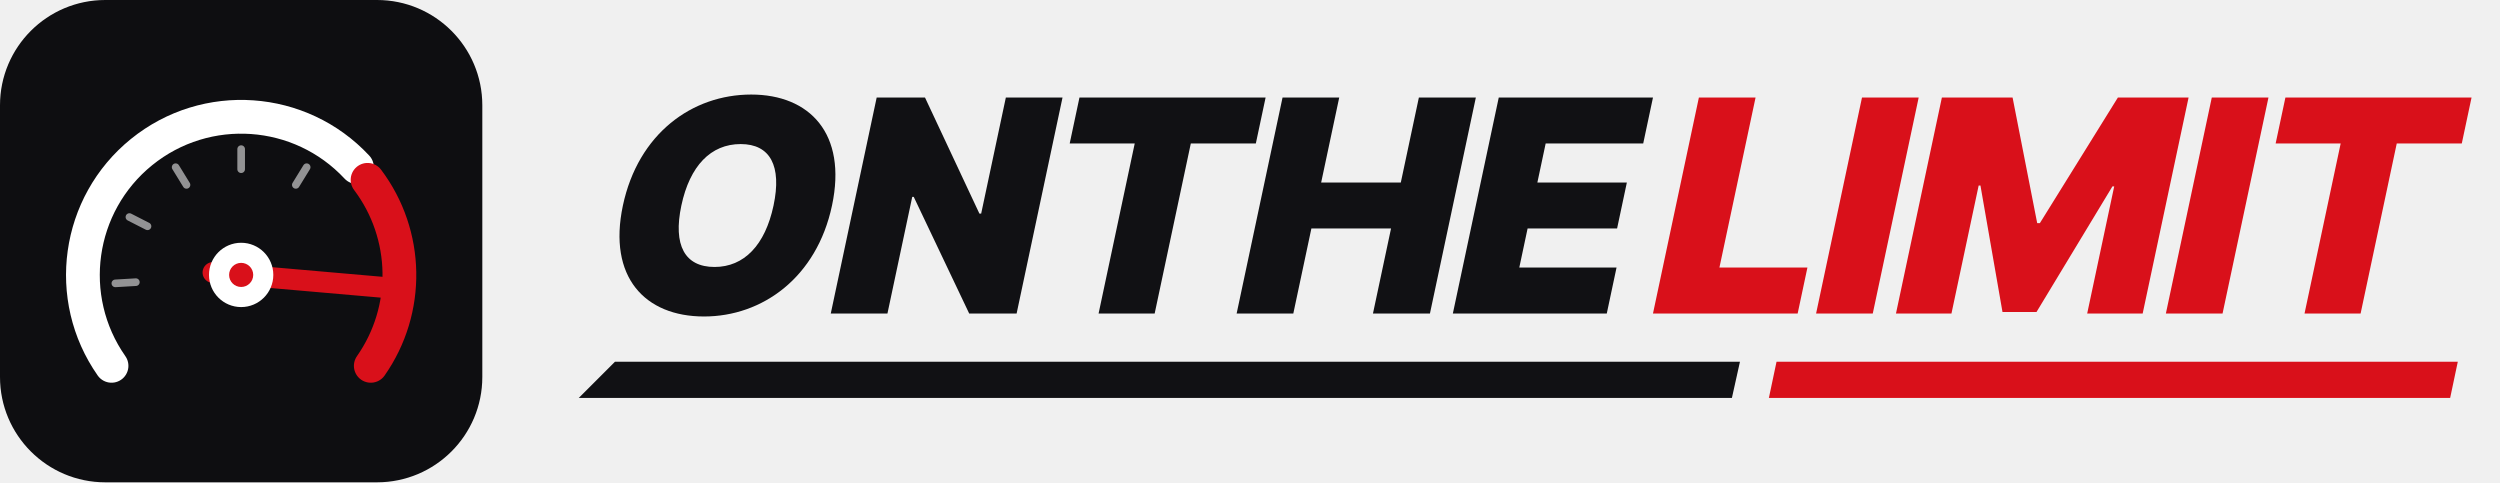
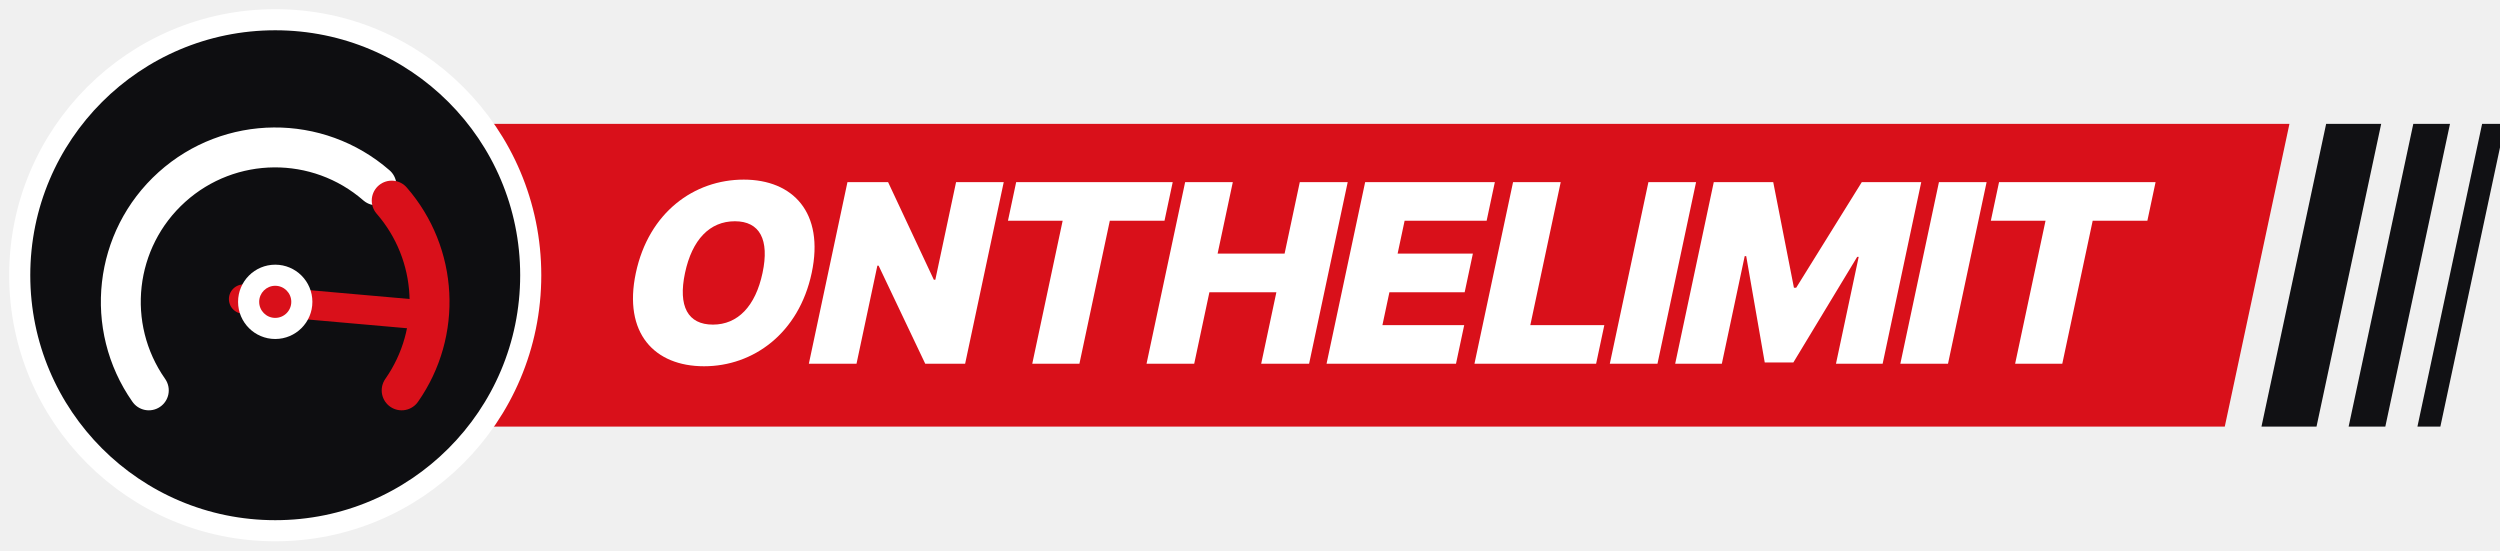
- <svg xmlns="http://www.w3.org/2000/svg" viewBox="0 0 622 120" width="622" height="120" role="img" aria-label="OnTheLimit">
-   <g>
-     <rect width="120" height="120" rx="26.2" fill="#0E0E11" />
-     <path d="M27.75 91.02 A39.375 39.375 0 0 1 88.80 41.58" fill="none" stroke="#FFFFFF" stroke-width="8.4" stroke-linecap="round" />
-     <path d="M91.45 44.74 A39.375 39.375 0 0 1 92.25 91.02" fill="none" stroke="#D9101A" stroke-width="8.4" stroke-linecap="round" />
-     <line x1="28.7" y1="70.5" x2="33.8" y2="70.2" stroke="#FFFFFF" stroke-opacity="0.55" stroke-width="1.9" stroke-linecap="round" />
-     <line x1="32.2" y1="54.0" x2="36.7" y2="56.3" stroke="#FFFFFF" stroke-opacity="0.55" stroke-width="1.9" stroke-linecap="round" />
-     <line x1="43.7" y1="41.6" x2="46.4" y2="46.0" stroke="#FFFFFF" stroke-opacity="0.55" stroke-width="1.9" stroke-linecap="round" />
-     <line x1="60.0" y1="37.1" x2="60.0" y2="42.1" stroke="#FFFFFF" stroke-opacity="0.55" stroke-width="1.9" stroke-linecap="round" />
-     <line x1="76.3" y1="41.6" x2="73.6" y2="46.0" stroke="#FFFFFF" stroke-opacity="0.55" stroke-width="1.9" stroke-linecap="round" />
-     <line x1="53.0" y1="67.8" x2="95.4" y2="71.5" stroke="#D9101A" stroke-width="5.2" stroke-linecap="round" />
-     <circle cx="60.0" cy="68.4" r="8.0" fill="#FFFFFF" />
-     <circle cx="60.0" cy="68.4" r="3.0" fill="#D9101A" />
-   </g>
-   <path d="M207.004 51.133C210.806 33.246 201.443 23.523 186.896 23.523C172.2 23.523 158.778 33.246 154.976 51.133C151.19 68.945 160.463 78.742 175.159 78.742C189.706 78.742 203.202 69.02 207.004 51.133ZM192.457 51.133C190.359 61.004 185.125 66.422 177.777 66.422C170.356 66.422 167.425 61.004 169.523 51.133C171.621 41.262 176.855 35.844 184.277 35.844C191.625 35.844 194.555 41.262 192.457 51.133ZM264.355 24.266H250.254L244.117 53.137H243.672L230.14 24.266H218.117L206.695 78.0H220.797L226.965 48.98H227.336L241.133 78.0H252.934ZM266.141 35.695H282.32L273.328 78.0H287.281L296.273 35.695H312.453L314.883 24.266H268.57ZM307.676 78.0H321.777L326.273 56.848H346.09L341.594 78.0H355.77L367.191 24.266H353.015L348.519 45.418H328.703L333.199 24.266H319.097ZM361.469 78.0H399.766L402.195 66.57H378L380.066 56.848H402.332L404.761 45.418H382.496L384.562 35.695H408.832L411.261 24.266H372.89Z" fill="#111114" />
-   <path d="M411.262 78.0H447.258L449.687 66.57H427.793L436.785 24.266H422.683ZM477.367 24.266H463.265L451.844 78.0H465.945ZM483.14 24.266 471.719 78.0H485.523L492.291 46.16H492.737L498.22 77.629H506.68L525.568 46.383H526.013L519.293 78.0H533.098L544.519 24.266H526.929L507.522 55.512H506.854L500.73 24.266ZM564.394 24.266H550.293L538.871 78.0H552.973ZM566.18 35.695H582.359L573.367 78.0H587.32L596.312 35.695H612.492L614.922 24.266H568.609Z" fill="#D9101A" />
-   <path d="M144.0 99.0 L430.9 99.0 L432.9 90.0 L153.0 90.0 Z" fill="#111114" />
-   <path d="M440.1 99.0 L609.6 99.0 L611.5 90.0 L442.0 90.0 Z" fill="#D9101A" />
+ <svg xmlns="http://www.w3.org/2000/svg" viewBox="0 0 545 120" width="545" height="120" role="img" aria-label="OnTheLimit">
+   <path d="M74.0 27.0 L499.1 27.0 L485.0 93.0 L60.0 93.0 Z" fill="#D9101A" />
+   <path d="M507.1 27.0 L519.1 27.0 L505.0 93.0 L493.0 93.0 Z" fill="#111114" />
+   <path d="M526.1 27.0 L534.1 27.0 L520.0 93.0 L512.0 93.0 Z" fill="#111114" />
+   <path d="M541.1 27.0 L546.1 27.0 L532.0 93.0 L527.0 93.0 Z" fill="#111114" />
+   <circle cx="60.0" cy="60.0" r="55.7" fill="#0E0E11" stroke="#FFFFFF" stroke-width="4.6" />
+   <path d="M32.44 85.10 A33.64 33.64 0 0 1 82.07 40.41" fill="none" stroke="#FFFFFF" stroke-width="8.7" stroke-linecap="round" />
+   <path d="M85.39 43.73 A33.64 33.64 0 0 1 87.56 85.10" fill="none" stroke="#D9101A" stroke-width="8.7" stroke-linecap="round" />
+   <line x1="53.1" y1="65.2" x2="90.5" y2="68.5" stroke="#D9101A" stroke-width="6.4" stroke-linecap="round" />
+   <circle cx="60.0" cy="65.8" r="8.1" fill="#FFFFFF" />
+   <circle cx="60.0" cy="65.8" r="3.5" fill="#D9101A" />
+   <path d="M176.95 59.5C179.752 46.32 172.852 39.156 162.134 39.156C151.306 39.156 141.416 46.32 138.614 59.5C135.824 72.625 142.657 79.844 153.485 79.844C164.204 79.844 174.149 72.68 176.95 59.5ZM166.231 59.5C164.685 66.773 160.829 70.766 155.415 70.766C149.946 70.766 147.787 66.773 149.333 59.5C150.879 52.227 154.735 48.234 160.204 48.234C165.618 48.234 167.777 52.227 166.231 59.5ZM218.814 39.703H208.424L203.902 60.977H203.574L193.603 39.703H184.744L176.328 79.297H186.719L191.264 57.914H191.537L201.703 79.297H210.398ZM219.735 48.125H231.657L225.031 79.297H235.312L241.938 48.125H253.86L255.65 39.703H221.525ZM249.945 79.297H260.336L263.649 63.711H278.25L274.938 79.297H285.383L293.799 39.703H283.353L280.041 55.289H265.439L268.752 39.703H258.361ZM289.188 79.297H317.406L319.196 70.875H301.368L302.891 63.711H319.297L321.087 55.289H304.681L306.204 48.125H324.087L325.877 39.703H297.603ZM321.43 79.297H347.953L349.743 70.875H333.61L340.236 39.703H329.846ZM369.744 39.703H359.353L350.938 79.297H361.328ZM373.603 39.703 365.188 79.297H375.359L380.346 55.836H380.674L384.714 79.023H390.949L404.866 56.0H405.194L400.242 79.297H410.414L418.83 39.703H405.869L391.569 62.727H391.077L386.564 39.703ZM433.08 39.703H422.689L414.273 79.297H424.664ZM434.001 48.125H445.923L439.297 79.297H449.578L456.204 48.125H468.126L469.916 39.703H435.791Z" fill="#FFFFFF" />
</svg>
